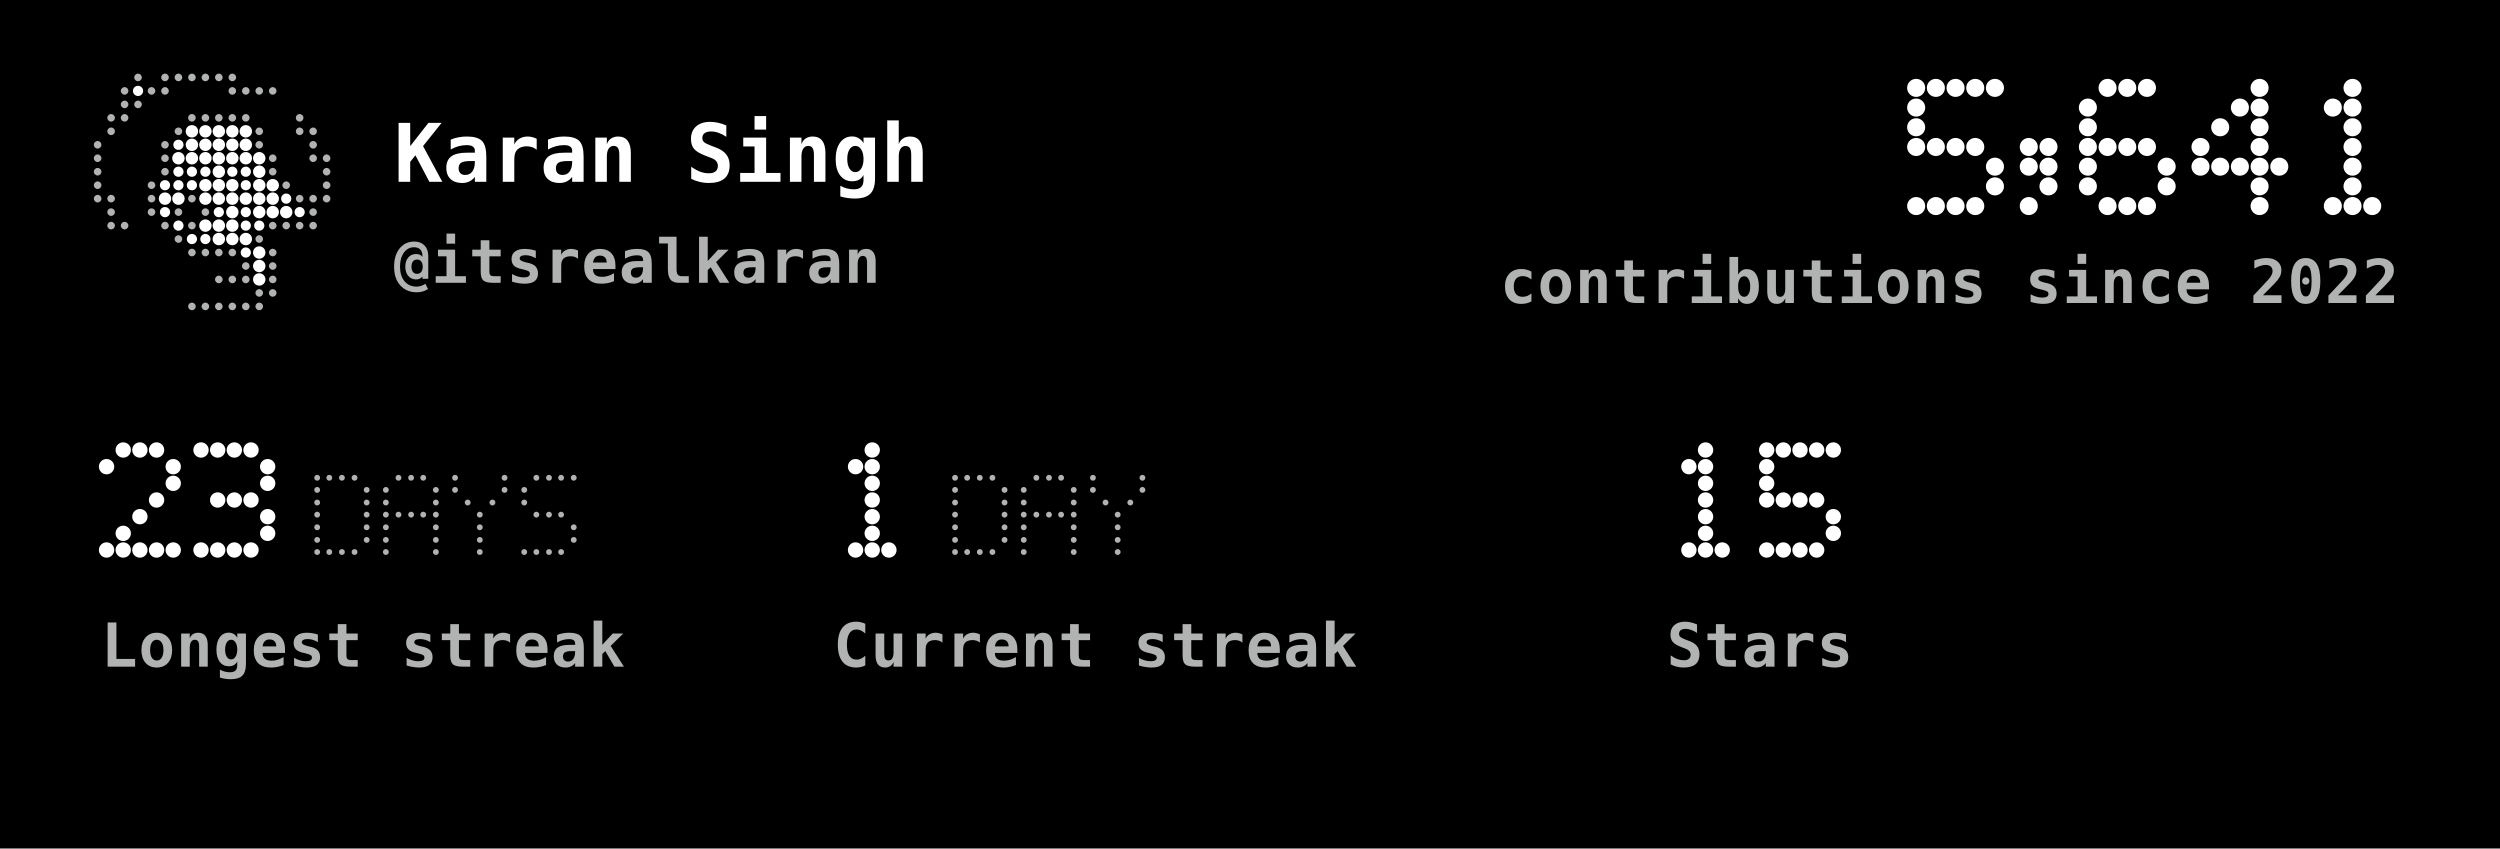
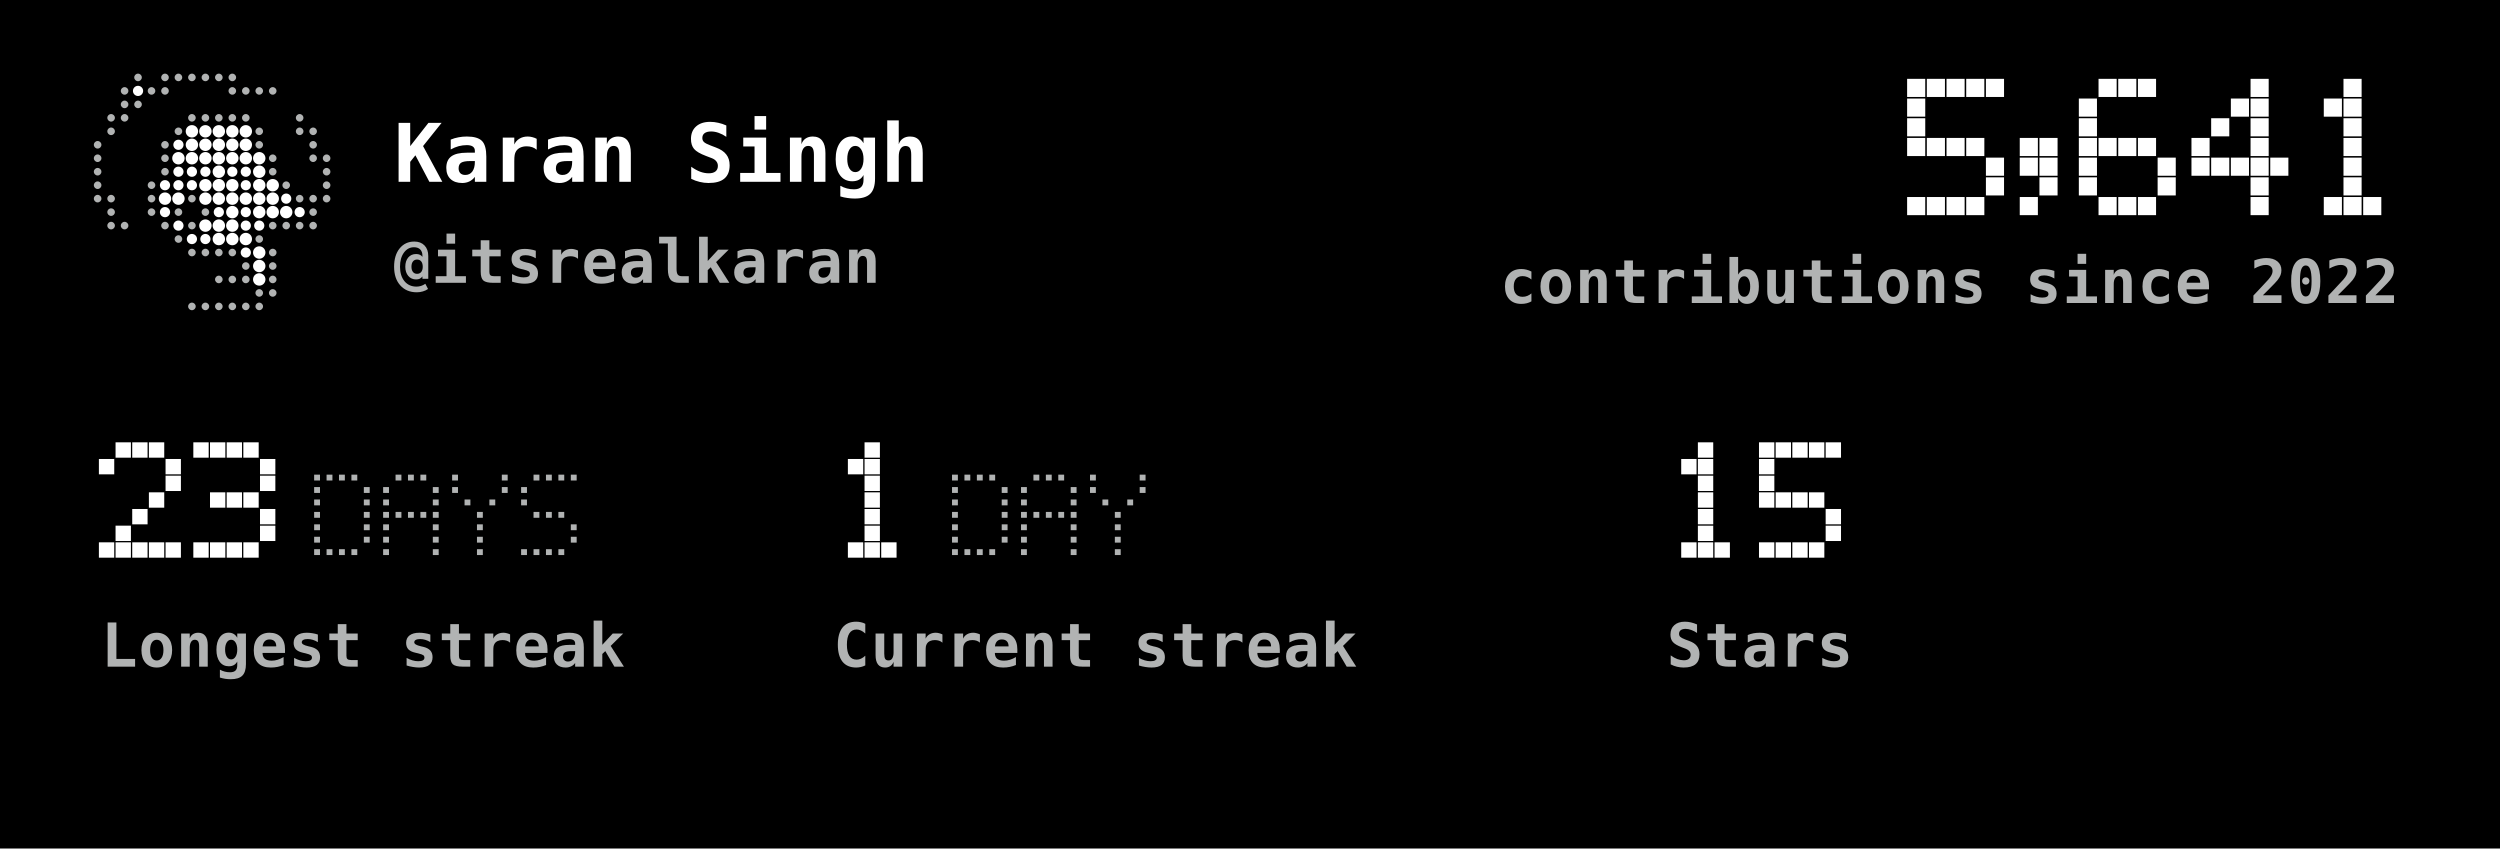
<svg xmlns="http://www.w3.org/2000/svg" width="495" height="168" viewBox="0 0 495 168" role="img">
  <rect width="495" height="168" fill="#000000" />
  <rect x="20" y="20" width="0" height="0" fill="#FFFFFF" />
  <circle cx="27.33" cy="15.33" r="0.75" fill="#B1B3B3" />
  <circle cx="32.67" cy="15.33" r="0.75" fill="#B1B3B3" />
  <circle cx="35.33" cy="15.33" r="0.75" fill="#B1B3B3" />
  <circle cx="38.00" cy="15.33" r="0.75" fill="#B1B3B3" />
  <circle cx="40.67" cy="15.33" r="0.75" fill="#B1B3B3" />
  <circle cx="43.33" cy="15.33" r="0.75" fill="#B1B3B3" />
  <circle cx="46.00" cy="15.33" r="0.75" fill="#B1B3B3" />
  <circle cx="24.67" cy="18.00" r="0.75" fill="#B1B3B3" />
  <circle cx="27.33" cy="18.00" r="1.01" fill="#FFFFFF" />
  <circle cx="30.00" cy="18.00" r="0.75" fill="#B1B3B3" />
  <circle cx="32.67" cy="18.00" r="0.75" fill="#B1B3B3" />
  <circle cx="46.00" cy="18.00" r="0.75" fill="#B1B3B3" />
  <circle cx="48.67" cy="18.00" r="0.75" fill="#B1B3B3" />
  <circle cx="51.33" cy="18.00" r="0.75" fill="#B1B3B3" />
  <circle cx="54.00" cy="18.00" r="0.75" fill="#B1B3B3" />
  <circle cx="24.67" cy="20.67" r="0.75" fill="#B1B3B3" />
  <circle cx="27.33" cy="20.67" r="0.75" fill="#B1B3B3" />
  <circle cx="22.00" cy="23.33" r="0.75" fill="#B1B3B3" />
  <circle cx="24.67" cy="23.33" r="0.75" fill="#B1B3B3" />
  <circle cx="38.00" cy="23.33" r="0.75" fill="#B1B3B3" />
  <circle cx="40.67" cy="23.33" r="0.75" fill="#B1B3B3" />
  <circle cx="43.33" cy="23.33" r="0.75" fill="#B1B3B3" />
  <circle cx="46.00" cy="23.33" r="0.75" fill="#B1B3B3" />
  <circle cx="48.67" cy="23.33" r="0.75" fill="#B1B3B3" />
  <circle cx="59.33" cy="23.33" r="0.75" fill="#B1B3B3" />
  <circle cx="22.00" cy="26.00" r="0.75" fill="#B1B3B3" />
  <circle cx="35.33" cy="26.00" r="0.75" fill="#B1B3B3" />
  <circle cx="38.00" cy="26.00" r="1.23" fill="#FFFFFF" />
  <circle cx="40.67" cy="26.00" r="1.23" fill="#FFFFFF" />
  <circle cx="43.33" cy="26.00" r="1.23" fill="#FFFFFF" />
  <circle cx="46.00" cy="26.00" r="1.23" fill="#FFFFFF" />
  <circle cx="48.67" cy="26.00" r="1.23" fill="#FFFFFF" />
  <circle cx="51.33" cy="26.00" r="0.75" fill="#B1B3B3" />
  <circle cx="59.33" cy="26.00" r="0.75" fill="#B1B3B3" />
  <circle cx="62.00" cy="26.00" r="0.75" fill="#B1B3B3" />
  <circle cx="19.33" cy="28.67" r="0.75" fill="#B1B3B3" />
  <circle cx="32.67" cy="28.67" r="0.75" fill="#B1B3B3" />
  <circle cx="35.33" cy="28.67" r="1.01" fill="#FFFFFF" />
  <circle cx="38.00" cy="28.67" r="1.23" fill="#FFFFFF" />
  <circle cx="40.67" cy="28.67" r="1.23" fill="#FFFFFF" />
  <circle cx="43.33" cy="28.67" r="1.23" fill="#FFFFFF" />
  <circle cx="46.00" cy="28.67" r="1.23" fill="#FFFFFF" />
  <circle cx="48.67" cy="28.67" r="1.23" fill="#FFFFFF" />
  <circle cx="51.33" cy="28.67" r="0.75" fill="#B1B3B3" />
  <circle cx="62.00" cy="28.67" r="0.75" fill="#B1B3B3" />
  <circle cx="19.33" cy="31.33" r="0.75" fill="#B1B3B3" />
  <circle cx="32.67" cy="31.33" r="0.75" fill="#B1B3B3" />
  <circle cx="35.33" cy="31.33" r="1.23" fill="#FFFFFF" />
  <circle cx="38.00" cy="31.33" r="1.23" fill="#FFFFFF" />
  <circle cx="40.67" cy="31.33" r="1.23" fill="#FFFFFF" />
  <circle cx="43.33" cy="31.33" r="1.23" fill="#FFFFFF" />
  <circle cx="46.00" cy="31.33" r="1.23" fill="#FFFFFF" />
  <circle cx="48.67" cy="31.33" r="1.23" fill="#FFFFFF" />
  <circle cx="51.33" cy="31.33" r="1.23" fill="#FFFFFF" />
  <circle cx="54.00" cy="31.33" r="0.75" fill="#B1B3B3" />
  <circle cx="62.00" cy="31.33" r="0.75" fill="#B1B3B3" />
  <circle cx="64.67" cy="31.33" r="0.75" fill="#B1B3B3" />
  <circle cx="19.33" cy="34.00" r="0.75" fill="#B1B3B3" />
  <circle cx="32.67" cy="34.00" r="0.75" fill="#B1B3B3" />
  <circle cx="35.33" cy="34.00" r="1.01" fill="#FFFFFF" />
  <circle cx="38.00" cy="34.00" r="1.01" fill="#FFFFFF" />
  <circle cx="40.67" cy="34.00" r="1.01" fill="#FFFFFF" />
  <circle cx="43.33" cy="34.00" r="1.23" fill="#FFFFFF" />
  <circle cx="46.00" cy="34.00" r="1.01" fill="#FFFFFF" />
  <circle cx="48.67" cy="34.00" r="1.01" fill="#FFFFFF" />
  <circle cx="51.33" cy="34.00" r="1.23" fill="#FFFFFF" />
  <circle cx="54.00" cy="34.00" r="0.75" fill="#B1B3B3" />
  <circle cx="64.67" cy="34.00" r="0.75" fill="#B1B3B3" />
  <circle cx="19.33" cy="36.67" r="0.75" fill="#B1B3B3" />
  <circle cx="30.00" cy="36.67" r="0.75" fill="#B1B3B3" />
  <circle cx="32.67" cy="36.67" r="1.01" fill="#FFFFFF" />
  <circle cx="35.33" cy="36.67" r="1.01" fill="#FFFFFF" />
  <circle cx="38.00" cy="36.67" r="1.01" fill="#FFFFFF" />
  <circle cx="40.67" cy="36.67" r="1.23" fill="#FFFFFF" />
  <circle cx="43.33" cy="36.67" r="1.23" fill="#FFFFFF" />
  <circle cx="46.00" cy="36.67" r="1.23" fill="#FFFFFF" />
  <circle cx="48.67" cy="36.67" r="1.01" fill="#FFFFFF" />
  <circle cx="51.33" cy="36.67" r="1.23" fill="#FFFFFF" />
  <circle cx="54.00" cy="36.67" r="1.23" fill="#FFFFFF" />
  <circle cx="56.67" cy="36.67" r="0.75" fill="#B1B3B3" />
  <circle cx="64.67" cy="36.67" r="0.75" fill="#B1B3B3" />
  <circle cx="19.33" cy="39.33" r="0.75" fill="#B1B3B3" />
  <circle cx="22.00" cy="39.33" r="0.75" fill="#B1B3B3" />
  <circle cx="30.00" cy="39.33" r="0.75" fill="#B1B3B3" />
  <circle cx="32.67" cy="39.33" r="1.23" fill="#FFFFFF" />
  <circle cx="35.33" cy="39.33" r="1.23" fill="#FFFFFF" />
  <circle cx="38.00" cy="39.33" r="0.75" fill="#B1B3B3" />
  <circle cx="40.67" cy="39.33" r="1.23" fill="#FFFFFF" />
  <circle cx="43.33" cy="39.33" r="1.23" fill="#FFFFFF" />
  <circle cx="46.00" cy="39.33" r="1.23" fill="#FFFFFF" />
  <circle cx="48.67" cy="39.33" r="1.23" fill="#FFFFFF" />
  <circle cx="51.33" cy="39.33" r="1.23" fill="#FFFFFF" />
  <circle cx="54.00" cy="39.33" r="1.23" fill="#FFFFFF" />
  <circle cx="56.67" cy="39.33" r="1.01" fill="#FFFFFF" />
  <circle cx="59.33" cy="39.33" r="0.75" fill="#B1B3B3" />
  <circle cx="62.00" cy="39.33" r="0.75" fill="#B1B3B3" />
  <circle cx="64.67" cy="39.33" r="0.75" fill="#B1B3B3" />
  <circle cx="22.00" cy="42.00" r="0.75" fill="#B1B3B3" />
  <circle cx="30.00" cy="42.00" r="0.75" fill="#B1B3B3" />
  <circle cx="32.67" cy="42.00" r="1.01" fill="#FFFFFF" />
  <circle cx="35.33" cy="42.00" r="0.75" fill="#B1B3B3" />
  <circle cx="40.67" cy="42.00" r="0.75" fill="#B1B3B3" />
  <circle cx="43.33" cy="42.00" r="1.01" fill="#FFFFFF" />
  <circle cx="46.00" cy="42.00" r="1.23" fill="#FFFFFF" />
  <circle cx="48.67" cy="42.00" r="1.01" fill="#FFFFFF" />
  <circle cx="51.33" cy="42.00" r="1.23" fill="#FFFFFF" />
  <circle cx="54.00" cy="42.00" r="1.23" fill="#FFFFFF" />
  <circle cx="56.67" cy="42.00" r="1.23" fill="#FFFFFF" />
  <circle cx="59.33" cy="42.00" r="1.01" fill="#FFFFFF" />
  <circle cx="62.00" cy="42.00" r="0.75" fill="#B1B3B3" />
  <circle cx="22.00" cy="44.67" r="0.75" fill="#B1B3B3" />
  <circle cx="24.67" cy="44.67" r="0.75" fill="#B1B3B3" />
  <circle cx="32.67" cy="44.67" r="0.75" fill="#B1B3B3" />
  <circle cx="35.33" cy="44.67" r="1.01" fill="#FFFFFF" />
  <circle cx="38.00" cy="44.67" r="0.75" fill="#B1B3B3" />
  <circle cx="40.67" cy="44.67" r="1.23" fill="#FFFFFF" />
  <circle cx="43.33" cy="44.67" r="1.23" fill="#FFFFFF" />
  <circle cx="46.00" cy="44.67" r="1.23" fill="#FFFFFF" />
  <circle cx="48.67" cy="44.67" r="1.01" fill="#FFFFFF" />
  <circle cx="51.33" cy="44.67" r="1.01" fill="#FFFFFF" />
  <circle cx="54.00" cy="44.67" r="0.75" fill="#B1B3B3" />
  <circle cx="56.67" cy="44.67" r="0.75" fill="#B1B3B3" />
  <circle cx="59.33" cy="44.67" r="0.75" fill="#B1B3B3" />
  <circle cx="62.00" cy="44.67" r="0.75" fill="#B1B3B3" />
  <circle cx="35.33" cy="47.33" r="0.75" fill="#B1B3B3" />
  <circle cx="38.00" cy="47.33" r="1.01" fill="#FFFFFF" />
  <circle cx="40.67" cy="47.33" r="1.01" fill="#FFFFFF" />
  <circle cx="43.33" cy="47.33" r="1.23" fill="#FFFFFF" />
  <circle cx="46.00" cy="47.33" r="1.23" fill="#FFFFFF" />
  <circle cx="48.67" cy="47.33" r="1.23" fill="#FFFFFF" />
  <circle cx="51.33" cy="47.33" r="0.75" fill="#B1B3B3" />
  <circle cx="38.00" cy="50.00" r="0.75" fill="#B1B3B3" />
  <circle cx="40.67" cy="50.00" r="0.75" fill="#B1B3B3" />
  <circle cx="43.33" cy="50.00" r="0.75" fill="#B1B3B3" />
  <circle cx="46.00" cy="50.00" r="0.75" fill="#B1B3B3" />
  <circle cx="48.67" cy="50.00" r="1.01" fill="#FFFFFF" />
  <circle cx="51.33" cy="50.00" r="1.23" fill="#FFFFFF" />
  <circle cx="54.00" cy="50.00" r="0.75" fill="#B1B3B3" />
  <circle cx="48.67" cy="52.67" r="0.75" fill="#B1B3B3" />
  <circle cx="51.33" cy="52.67" r="1.23" fill="#FFFFFF" />
  <circle cx="54.00" cy="52.67" r="0.75" fill="#B1B3B3" />
  <circle cx="43.33" cy="55.33" r="0.75" fill="#B1B3B3" />
  <circle cx="46.00" cy="55.33" r="0.75" fill="#B1B3B3" />
  <circle cx="48.67" cy="55.33" r="0.75" fill="#B1B3B3" />
  <circle cx="51.33" cy="55.33" r="1.23" fill="#FFFFFF" />
  <circle cx="54.00" cy="55.33" r="0.75" fill="#B1B3B3" />
  <circle cx="51.33" cy="58.00" r="0.75" fill="#B1B3B3" />
  <circle cx="54.00" cy="58.00" r="0.75" fill="#B1B3B3" />
  <circle cx="38.00" cy="60.67" r="0.75" fill="#B1B3B3" />
  <circle cx="40.67" cy="60.67" r="0.75" fill="#B1B3B3" />
  <circle cx="43.33" cy="60.67" r="0.75" fill="#B1B3B3" />
  <circle cx="46.00" cy="60.67" r="0.75" fill="#B1B3B3" />
  <circle cx="48.67" cy="60.67" r="0.75" fill="#B1B3B3" />
  <circle cx="51.33" cy="60.67" r="0.75" fill="#B1B3B3" />
  <text x="78" y="36" fill="#FFFFFF" text-anchor="start" font-family="ui-monospace, Geist Mono, monospace" font-weight="700" font-size="16" letter-spacing="0" dominant-baseline="auto">Karan Singh</text>
  <text x="78" y="56" fill="#B1B3B3" text-anchor="start" font-family="ui-monospace, Geist Mono, monospace" font-weight="700" font-size="12" letter-spacing="0.2" dominant-baseline="auto">@itsrealkaran</text>
-   <circle cx="379.4" cy="17.4" r="1.79" fill="#FFFFFF" />
-   <circle cx="383.3" cy="17.4" r="1.79" fill="#FFFFFF" />
-   <circle cx="387.2" cy="17.4" r="1.79" fill="#FFFFFF" />
-   <circle cx="391.1" cy="17.4" r="1.79" fill="#FFFFFF" />
-   <circle cx="395.0" cy="17.4" r="1.79" fill="#FFFFFF" />
-   <circle cx="379.4" cy="21.3" r="1.79" fill="#FFFFFF" />
-   <circle cx="379.4" cy="25.2" r="1.79" fill="#FFFFFF" />
-   <circle cx="379.4" cy="29.1" r="1.79" fill="#FFFFFF" />
-   <circle cx="383.3" cy="29.1" r="1.79" fill="#FFFFFF" />
-   <circle cx="387.2" cy="29.1" r="1.79" fill="#FFFFFF" />
-   <circle cx="391.1" cy="29.1" r="1.79" fill="#FFFFFF" />
-   <circle cx="395.0" cy="33.0" r="1.79" fill="#FFFFFF" />
-   <circle cx="395.0" cy="36.9" r="1.79" fill="#FFFFFF" />
-   <circle cx="379.4" cy="40.8" r="1.79" fill="#FFFFFF" />
-   <circle cx="383.3" cy="40.8" r="1.79" fill="#FFFFFF" />
-   <circle cx="387.2" cy="40.8" r="1.79" fill="#FFFFFF" />
-   <circle cx="391.1" cy="40.8" r="1.79" fill="#FFFFFF" />
-   <circle cx="401.7" cy="29.1" r="1.79" fill="#FFFFFF" />
-   <circle cx="405.6" cy="29.1" r="1.79" fill="#FFFFFF" />
-   <circle cx="401.7" cy="33.0" r="1.79" fill="#FFFFFF" />
-   <circle cx="405.6" cy="33.0" r="1.79" fill="#FFFFFF" />
-   <circle cx="405.6" cy="36.9" r="1.79" fill="#FFFFFF" />
-   <circle cx="401.7" cy="40.8" r="1.79" fill="#FFFFFF" />
-   <circle cx="417.3" cy="17.4" r="1.79" fill="#FFFFFF" />
-   <circle cx="421.2" cy="17.4" r="1.79" fill="#FFFFFF" />
-   <circle cx="425.1" cy="17.4" r="1.79" fill="#FFFFFF" />
-   <circle cx="413.4" cy="21.3" r="1.79" fill="#FFFFFF" />
-   <circle cx="413.4" cy="25.2" r="1.79" fill="#FFFFFF" />
-   <circle cx="413.4" cy="29.1" r="1.79" fill="#FFFFFF" />
-   <circle cx="417.3" cy="29.1" r="1.79" fill="#FFFFFF" />
-   <circle cx="421.2" cy="29.1" r="1.79" fill="#FFFFFF" />
-   <circle cx="425.1" cy="29.1" r="1.79" fill="#FFFFFF" />
-   <circle cx="413.4" cy="33.0" r="1.79" fill="#FFFFFF" />
-   <circle cx="429.0" cy="33.0" r="1.79" fill="#FFFFFF" />
-   <circle cx="413.4" cy="36.9" r="1.79" fill="#FFFFFF" />
-   <circle cx="429.0" cy="36.9" r="1.79" fill="#FFFFFF" />
-   <circle cx="417.3" cy="40.8" r="1.79" fill="#FFFFFF" />
-   <circle cx="421.2" cy="40.8" r="1.79" fill="#FFFFFF" />
-   <circle cx="425.1" cy="40.8" r="1.79" fill="#FFFFFF" />
-   <circle cx="447.4" cy="17.4" r="1.79" fill="#FFFFFF" />
-   <circle cx="443.5" cy="21.3" r="1.79" fill="#FFFFFF" />
-   <circle cx="447.4" cy="21.3" r="1.79" fill="#FFFFFF" />
-   <circle cx="439.6" cy="25.2" r="1.79" fill="#FFFFFF" />
-   <circle cx="447.4" cy="25.2" r="1.79" fill="#FFFFFF" />
-   <circle cx="435.7" cy="29.1" r="1.79" fill="#FFFFFF" />
-   <circle cx="447.4" cy="29.1" r="1.79" fill="#FFFFFF" />
-   <circle cx="435.7" cy="33.0" r="1.79" fill="#FFFFFF" />
-   <circle cx="439.6" cy="33.0" r="1.79" fill="#FFFFFF" />
-   <circle cx="443.5" cy="33.0" r="1.79" fill="#FFFFFF" />
-   <circle cx="447.4" cy="33.0" r="1.79" fill="#FFFFFF" />
-   <circle cx="451.3" cy="33.0" r="1.79" fill="#FFFFFF" />
-   <circle cx="447.4" cy="36.9" r="1.79" fill="#FFFFFF" />
-   <circle cx="447.4" cy="40.8" r="1.79" fill="#FFFFFF" />
-   <circle cx="465.8" cy="17.4" r="1.79" fill="#FFFFFF" />
-   <circle cx="461.9" cy="21.3" r="1.79" fill="#FFFFFF" />
-   <circle cx="465.8" cy="21.3" r="1.79" fill="#FFFFFF" />
-   <circle cx="465.8" cy="25.2" r="1.79" fill="#FFFFFF" />
-   <circle cx="465.8" cy="29.1" r="1.79" fill="#FFFFFF" />
-   <circle cx="465.8" cy="33.0" r="1.79" fill="#FFFFFF" />
-   <circle cx="465.8" cy="36.9" r="1.79" fill="#FFFFFF" />
-   <circle cx="461.9" cy="40.8" r="1.79" fill="#FFFFFF" />
-   <circle cx="465.8" cy="40.8" r="1.79" fill="#FFFFFF" />
-   <circle cx="469.7" cy="40.8" r="1.79" fill="#FFFFFF" />
+   <rect x="377.61" y="15.61" width="3.59" height="3.59" fill="#FFFFFF" />
+   <rect x="381.51" y="15.61" width="3.59" height="3.59" fill="#FFFFFF" />
+   <rect x="385.41" y="15.61" width="3.59" height="3.59" fill="#FFFFFF" />
+   <rect x="389.31" y="15.61" width="3.59" height="3.59" fill="#FFFFFF" />
+   <rect x="393.21" y="15.61" width="3.59" height="3.59" fill="#FFFFFF" />
+   <rect x="377.61" y="19.51" width="3.59" height="3.59" fill="#FFFFFF" />
+   <rect x="377.61" y="23.41" width="3.59" height="3.59" fill="#FFFFFF" />
+   <rect x="377.61" y="27.31" width="3.59" height="3.59" fill="#FFFFFF" />
+   <rect x="381.51" y="27.31" width="3.59" height="3.59" fill="#FFFFFF" />
+   <rect x="385.41" y="27.31" width="3.59" height="3.59" fill="#FFFFFF" />
+   <rect x="389.31" y="27.31" width="3.59" height="3.59" fill="#FFFFFF" />
+   <rect x="393.21" y="31.21" width="3.59" height="3.59" fill="#FFFFFF" />
+   <rect x="393.21" y="35.11" width="3.59" height="3.59" fill="#FFFFFF" />
+   <rect x="377.61" y="39.01" width="3.59" height="3.59" fill="#FFFFFF" />
+   <rect x="381.51" y="39.01" width="3.59" height="3.59" fill="#FFFFFF" />
+   <rect x="385.41" y="39.01" width="3.59" height="3.59" fill="#FFFFFF" />
+   <rect x="389.31" y="39.01" width="3.59" height="3.59" fill="#FFFFFF" />
+   <rect x="399.91" y="27.31" width="3.59" height="3.59" fill="#FFFFFF" />
+   <rect x="403.81" y="27.31" width="3.59" height="3.59" fill="#FFFFFF" />
+   <rect x="399.91" y="31.21" width="3.59" height="3.59" fill="#FFFFFF" />
+   <rect x="403.81" y="31.21" width="3.59" height="3.59" fill="#FFFFFF" />
+   <rect x="403.81" y="35.11" width="3.59" height="3.59" fill="#FFFFFF" />
+   <rect x="399.91" y="39.01" width="3.59" height="3.59" fill="#FFFFFF" />
+   <rect x="415.51" y="15.61" width="3.59" height="3.59" fill="#FFFFFF" />
+   <rect x="419.41" y="15.61" width="3.59" height="3.59" fill="#FFFFFF" />
+   <rect x="423.31" y="15.61" width="3.59" height="3.59" fill="#FFFFFF" />
+   <rect x="411.61" y="19.51" width="3.59" height="3.59" fill="#FFFFFF" />
+   <rect x="411.61" y="23.41" width="3.59" height="3.59" fill="#FFFFFF" />
+   <rect x="411.61" y="27.31" width="3.59" height="3.59" fill="#FFFFFF" />
+   <rect x="415.51" y="27.31" width="3.59" height="3.59" fill="#FFFFFF" />
+   <rect x="419.41" y="27.31" width="3.59" height="3.59" fill="#FFFFFF" />
+   <rect x="423.31" y="27.31" width="3.59" height="3.59" fill="#FFFFFF" />
+   <rect x="411.61" y="31.21" width="3.59" height="3.59" fill="#FFFFFF" />
+   <rect x="427.21" y="31.21" width="3.59" height="3.59" fill="#FFFFFF" />
+   <rect x="411.61" y="35.11" width="3.59" height="3.59" fill="#FFFFFF" />
+   <rect x="427.21" y="35.11" width="3.59" height="3.59" fill="#FFFFFF" />
+   <rect x="415.51" y="39.01" width="3.59" height="3.59" fill="#FFFFFF" />
+   <rect x="419.41" y="39.01" width="3.59" height="3.59" fill="#FFFFFF" />
+   <rect x="423.31" y="39.01" width="3.59" height="3.59" fill="#FFFFFF" />
+   <rect x="445.61" y="15.61" width="3.59" height="3.59" fill="#FFFFFF" />
+   <rect x="441.71" y="19.51" width="3.59" height="3.59" fill="#FFFFFF" />
+   <rect x="445.61" y="19.51" width="3.59" height="3.59" fill="#FFFFFF" />
+   <rect x="437.81" y="23.41" width="3.59" height="3.59" fill="#FFFFFF" />
+   <rect x="445.61" y="23.41" width="3.59" height="3.59" fill="#FFFFFF" />
+   <rect x="433.91" y="27.31" width="3.59" height="3.59" fill="#FFFFFF" />
+   <rect x="445.61" y="27.31" width="3.59" height="3.59" fill="#FFFFFF" />
+   <rect x="433.91" y="31.21" width="3.59" height="3.59" fill="#FFFFFF" />
+   <rect x="437.81" y="31.21" width="3.59" height="3.59" fill="#FFFFFF" />
+   <rect x="441.71" y="31.21" width="3.59" height="3.59" fill="#FFFFFF" />
+   <rect x="445.61" y="31.21" width="3.59" height="3.59" fill="#FFFFFF" />
+   <rect x="449.51" y="31.21" width="3.59" height="3.59" fill="#FFFFFF" />
+   <rect x="445.61" y="35.11" width="3.59" height="3.59" fill="#FFFFFF" />
+   <rect x="445.61" y="39.01" width="3.59" height="3.59" fill="#FFFFFF" />
+   <rect x="464.01" y="15.61" width="3.59" height="3.59" fill="#FFFFFF" />
+   <rect x="460.11" y="19.51" width="3.59" height="3.59" fill="#FFFFFF" />
+   <rect x="464.01" y="19.51" width="3.59" height="3.59" fill="#FFFFFF" />
+   <rect x="464.01" y="23.41" width="3.59" height="3.59" fill="#FFFFFF" />
+   <rect x="464.01" y="27.31" width="3.59" height="3.59" fill="#FFFFFF" />
+   <rect x="464.01" y="31.21" width="3.59" height="3.59" fill="#FFFFFF" />
+   <rect x="464.01" y="35.11" width="3.59" height="3.59" fill="#FFFFFF" />
+   <rect x="460.11" y="39.01" width="3.59" height="3.59" fill="#FFFFFF" />
+   <rect x="464.01" y="39.01" width="3.59" height="3.59" fill="#FFFFFF" />
+   <rect x="467.91" y="39.01" width="3.59" height="3.59" fill="#FFFFFF" />
  <text x="475" y="60" fill="#B1B3B3" text-anchor="end" font-family="ui-monospace, Geist Mono, monospace" font-weight="700" font-size="12" letter-spacing="0.2" dominant-baseline="auto">contributions since 2022</text>
-   <circle cx="24.4" cy="89.1" r="1.52" fill="#FFFFFF" />
-   <circle cx="27.7" cy="89.1" r="1.52" fill="#FFFFFF" />
-   <circle cx="31.0" cy="89.1" r="1.52" fill="#FFFFFF" />
-   <circle cx="21.1" cy="92.4" r="1.52" fill="#FFFFFF" />
-   <circle cx="34.3" cy="92.4" r="1.52" fill="#FFFFFF" />
-   <circle cx="34.3" cy="95.7" r="1.52" fill="#FFFFFF" />
-   <circle cx="31.0" cy="99.0" r="1.52" fill="#FFFFFF" />
-   <circle cx="27.7" cy="102.3" r="1.52" fill="#FFFFFF" />
-   <circle cx="24.4" cy="105.6" r="1.52" fill="#FFFFFF" />
-   <circle cx="21.1" cy="108.9" r="1.52" fill="#FFFFFF" />
-   <circle cx="24.4" cy="108.9" r="1.52" fill="#FFFFFF" />
-   <circle cx="27.7" cy="108.9" r="1.52" fill="#FFFFFF" />
-   <circle cx="31.0" cy="108.9" r="1.52" fill="#FFFFFF" />
-   <circle cx="34.3" cy="108.9" r="1.52" fill="#FFFFFF" />
-   <circle cx="39.8" cy="89.1" r="1.52" fill="#FFFFFF" />
-   <circle cx="43.1" cy="89.1" r="1.52" fill="#FFFFFF" />
-   <circle cx="46.4" cy="89.1" r="1.52" fill="#FFFFFF" />
-   <circle cx="49.7" cy="89.1" r="1.52" fill="#FFFFFF" />
-   <circle cx="53.0" cy="92.4" r="1.52" fill="#FFFFFF" />
-   <circle cx="53.0" cy="95.7" r="1.52" fill="#FFFFFF" />
-   <circle cx="43.1" cy="99.0" r="1.52" fill="#FFFFFF" />
-   <circle cx="46.4" cy="99.0" r="1.52" fill="#FFFFFF" />
-   <circle cx="49.7" cy="99.0" r="1.52" fill="#FFFFFF" />
-   <circle cx="53.0" cy="102.3" r="1.52" fill="#FFFFFF" />
-   <circle cx="53.0" cy="105.6" r="1.52" fill="#FFFFFF" />
-   <circle cx="39.8" cy="108.9" r="1.52" fill="#FFFFFF" />
-   <circle cx="43.1" cy="108.9" r="1.52" fill="#FFFFFF" />
-   <circle cx="46.4" cy="108.9" r="1.52" fill="#FFFFFF" />
-   <circle cx="49.7" cy="108.9" r="1.52" fill="#FFFFFF" />
-   <circle cx="62.8" cy="94.6" r="0.58" fill="#B1B3B3" />
-   <circle cx="65.2" cy="94.6" r="0.58" fill="#B1B3B3" />
-   <circle cx="67.7" cy="94.6" r="0.58" fill="#B1B3B3" />
-   <circle cx="70.2" cy="94.6" r="0.58" fill="#B1B3B3" />
-   <circle cx="62.8" cy="97.0" r="0.58" fill="#B1B3B3" />
-   <circle cx="72.6" cy="97.0" r="0.58" fill="#B1B3B3" />
-   <circle cx="62.8" cy="99.5" r="0.58" fill="#B1B3B3" />
-   <circle cx="72.6" cy="99.5" r="0.58" fill="#B1B3B3" />
-   <circle cx="62.8" cy="101.9" r="0.58" fill="#B1B3B3" />
-   <circle cx="72.6" cy="101.9" r="0.58" fill="#B1B3B3" />
-   <circle cx="62.8" cy="104.4" r="0.58" fill="#B1B3B3" />
-   <circle cx="72.6" cy="104.4" r="0.58" fill="#B1B3B3" />
-   <circle cx="62.8" cy="106.9" r="0.58" fill="#B1B3B3" />
-   <circle cx="72.6" cy="106.9" r="0.58" fill="#B1B3B3" />
-   <circle cx="62.8" cy="109.3" r="0.58" fill="#B1B3B3" />
-   <circle cx="65.2" cy="109.3" r="0.58" fill="#B1B3B3" />
-   <circle cx="67.7" cy="109.3" r="0.58" fill="#B1B3B3" />
-   <circle cx="70.2" cy="109.3" r="0.58" fill="#B1B3B3" />
-   <circle cx="78.9" cy="94.6" r="0.58" fill="#B1B3B3" />
-   <circle cx="81.4" cy="94.6" r="0.58" fill="#B1B3B3" />
-   <circle cx="83.8" cy="94.6" r="0.58" fill="#B1B3B3" />
-   <circle cx="76.4" cy="97.0" r="0.58" fill="#B1B3B3" />
-   <circle cx="86.3" cy="97.0" r="0.58" fill="#B1B3B3" />
-   <circle cx="76.4" cy="99.5" r="0.58" fill="#B1B3B3" />
-   <circle cx="86.3" cy="99.5" r="0.58" fill="#B1B3B3" />
-   <circle cx="76.4" cy="101.9" r="0.58" fill="#B1B3B3" />
-   <circle cx="78.9" cy="101.9" r="0.58" fill="#B1B3B3" />
-   <circle cx="81.4" cy="101.9" r="0.58" fill="#B1B3B3" />
-   <circle cx="83.8" cy="101.9" r="0.58" fill="#B1B3B3" />
-   <circle cx="86.3" cy="101.9" r="0.58" fill="#B1B3B3" />
-   <circle cx="76.4" cy="104.4" r="0.58" fill="#B1B3B3" />
-   <circle cx="86.3" cy="104.4" r="0.58" fill="#B1B3B3" />
-   <circle cx="76.4" cy="106.9" r="0.58" fill="#B1B3B3" />
-   <circle cx="86.3" cy="106.9" r="0.58" fill="#B1B3B3" />
-   <circle cx="76.4" cy="109.3" r="0.58" fill="#B1B3B3" />
-   <circle cx="86.3" cy="109.3" r="0.58" fill="#B1B3B3" />
-   <circle cx="90.1" cy="94.6" r="0.58" fill="#B1B3B3" />
-   <circle cx="99.9" cy="94.6" r="0.58" fill="#B1B3B3" />
-   <circle cx="90.1" cy="97.0" r="0.58" fill="#B1B3B3" />
-   <circle cx="99.9" cy="97.0" r="0.58" fill="#B1B3B3" />
-   <circle cx="92.6" cy="99.5" r="0.58" fill="#B1B3B3" />
-   <circle cx="97.5" cy="99.5" r="0.58" fill="#B1B3B3" />
-   <circle cx="95.0" cy="101.9" r="0.58" fill="#B1B3B3" />
-   <circle cx="95.0" cy="104.4" r="0.58" fill="#B1B3B3" />
-   <circle cx="95.0" cy="106.9" r="0.58" fill="#B1B3B3" />
-   <circle cx="95.0" cy="109.3" r="0.58" fill="#B1B3B3" />
-   <circle cx="106.2" cy="94.6" r="0.58" fill="#B1B3B3" />
-   <circle cx="108.7" cy="94.6" r="0.58" fill="#B1B3B3" />
-   <circle cx="111.1" cy="94.6" r="0.58" fill="#B1B3B3" />
-   <circle cx="113.6" cy="94.6" r="0.58" fill="#B1B3B3" />
-   <circle cx="103.8" cy="97.0" r="0.58" fill="#B1B3B3" />
-   <circle cx="103.8" cy="99.5" r="0.58" fill="#B1B3B3" />
-   <circle cx="106.2" cy="101.9" r="0.58" fill="#B1B3B3" />
-   <circle cx="108.7" cy="101.9" r="0.58" fill="#B1B3B3" />
-   <circle cx="111.1" cy="101.9" r="0.58" fill="#B1B3B3" />
-   <circle cx="113.6" cy="104.4" r="0.58" fill="#B1B3B3" />
-   <circle cx="113.6" cy="106.9" r="0.58" fill="#B1B3B3" />
-   <circle cx="103.8" cy="109.3" r="0.58" fill="#B1B3B3" />
-   <circle cx="106.2" cy="109.3" r="0.58" fill="#B1B3B3" />
-   <circle cx="108.7" cy="109.3" r="0.58" fill="#B1B3B3" />
-   <circle cx="111.1" cy="109.3" r="0.58" fill="#B1B3B3" />
+   <rect x="22.88" y="87.58" width="3.04" height="3.04" fill="#FFFFFF" />
+   <rect x="26.18" y="87.58" width="3.04" height="3.04" fill="#FFFFFF" />
+   <rect x="29.48" y="87.58" width="3.04" height="3.04" fill="#FFFFFF" />
+   <rect x="19.58" y="90.88" width="3.04" height="3.04" fill="#FFFFFF" />
+   <rect x="32.78" y="90.88" width="3.04" height="3.04" fill="#FFFFFF" />
+   <rect x="32.78" y="94.18" width="3.04" height="3.04" fill="#FFFFFF" />
+   <rect x="29.48" y="97.48" width="3.04" height="3.04" fill="#FFFFFF" />
+   <rect x="26.18" y="100.78" width="3.04" height="3.04" fill="#FFFFFF" />
+   <rect x="22.88" y="104.08" width="3.04" height="3.04" fill="#FFFFFF" />
+   <rect x="19.58" y="107.38" width="3.04" height="3.04" fill="#FFFFFF" />
+   <rect x="22.88" y="107.38" width="3.04" height="3.04" fill="#FFFFFF" />
+   <rect x="26.18" y="107.38" width="3.04" height="3.04" fill="#FFFFFF" />
+   <rect x="29.48" y="107.38" width="3.04" height="3.04" fill="#FFFFFF" />
+   <rect x="32.78" y="107.38" width="3.04" height="3.04" fill="#FFFFFF" />
+   <rect x="38.28" y="87.58" width="3.04" height="3.04" fill="#FFFFFF" />
+   <rect x="41.58" y="87.58" width="3.04" height="3.04" fill="#FFFFFF" />
+   <rect x="44.88" y="87.58" width="3.04" height="3.04" fill="#FFFFFF" />
+   <rect x="48.18" y="87.58" width="3.04" height="3.04" fill="#FFFFFF" />
+   <rect x="51.48" y="90.88" width="3.04" height="3.04" fill="#FFFFFF" />
+   <rect x="51.48" y="94.18" width="3.04" height="3.04" fill="#FFFFFF" />
+   <rect x="41.58" y="97.48" width="3.04" height="3.04" fill="#FFFFFF" />
+   <rect x="44.88" y="97.48" width="3.04" height="3.04" fill="#FFFFFF" />
+   <rect x="48.18" y="97.48" width="3.04" height="3.04" fill="#FFFFFF" />
+   <rect x="51.48" y="100.78" width="3.04" height="3.04" fill="#FFFFFF" />
+   <rect x="51.48" y="104.08" width="3.04" height="3.04" fill="#FFFFFF" />
+   <rect x="38.28" y="107.38" width="3.04" height="3.04" fill="#FFFFFF" />
+   <rect x="41.58" y="107.38" width="3.04" height="3.04" fill="#FFFFFF" />
+   <rect x="44.88" y="107.38" width="3.04" height="3.04" fill="#FFFFFF" />
+   <rect x="48.18" y="107.38" width="3.04" height="3.04" fill="#FFFFFF" />
+   <rect x="62.20" y="93.98" width="1.16" height="1.16" fill="#B1B3B3" />
+   <rect x="64.66" y="93.98" width="1.16" height="1.16" fill="#B1B3B3" />
+   <rect x="67.12" y="93.98" width="1.16" height="1.16" fill="#B1B3B3" />
+   <rect x="69.58" y="93.98" width="1.16" height="1.16" fill="#B1B3B3" />
+   <rect x="62.20" y="96.44" width="1.16" height="1.16" fill="#B1B3B3" />
+   <rect x="72.04" y="96.44" width="1.16" height="1.16" fill="#B1B3B3" />
+   <rect x="62.20" y="98.90" width="1.16" height="1.16" fill="#B1B3B3" />
+   <rect x="72.04" y="98.90" width="1.16" height="1.16" fill="#B1B3B3" />
+   <rect x="62.20" y="101.36" width="1.16" height="1.16" fill="#B1B3B3" />
+   <rect x="72.04" y="101.36" width="1.16" height="1.16" fill="#B1B3B3" />
+   <rect x="62.20" y="103.82" width="1.16" height="1.16" fill="#B1B3B3" />
+   <rect x="72.04" y="103.82" width="1.16" height="1.16" fill="#B1B3B3" />
+   <rect x="62.20" y="106.28" width="1.16" height="1.16" fill="#B1B3B3" />
+   <rect x="72.04" y="106.28" width="1.16" height="1.16" fill="#B1B3B3" />
+   <rect x="62.20" y="108.74" width="1.16" height="1.16" fill="#B1B3B3" />
+   <rect x="64.66" y="108.74" width="1.16" height="1.16" fill="#B1B3B3" />
+   <rect x="67.12" y="108.74" width="1.16" height="1.16" fill="#B1B3B3" />
+   <rect x="69.58" y="108.74" width="1.16" height="1.16" fill="#B1B3B3" />
+   <rect x="78.32" y="93.98" width="1.16" height="1.16" fill="#B1B3B3" />
+   <rect x="80.78" y="93.98" width="1.16" height="1.16" fill="#B1B3B3" />
+   <rect x="83.24" y="93.98" width="1.16" height="1.16" fill="#B1B3B3" />
+   <rect x="75.86" y="96.44" width="1.16" height="1.16" fill="#B1B3B3" />
+   <rect x="85.70" y="96.44" width="1.16" height="1.16" fill="#B1B3B3" />
+   <rect x="75.86" y="98.90" width="1.16" height="1.16" fill="#B1B3B3" />
+   <rect x="85.70" y="98.90" width="1.16" height="1.16" fill="#B1B3B3" />
+   <rect x="75.86" y="101.36" width="1.16" height="1.16" fill="#B1B3B3" />
+   <rect x="78.32" y="101.36" width="1.16" height="1.16" fill="#B1B3B3" />
+   <rect x="80.78" y="101.36" width="1.16" height="1.16" fill="#B1B3B3" />
+   <rect x="83.24" y="101.36" width="1.16" height="1.16" fill="#B1B3B3" />
+   <rect x="85.70" y="101.36" width="1.16" height="1.16" fill="#B1B3B3" />
+   <rect x="75.86" y="103.82" width="1.16" height="1.16" fill="#B1B3B3" />
+   <rect x="85.70" y="103.82" width="1.16" height="1.16" fill="#B1B3B3" />
+   <rect x="75.86" y="106.28" width="1.16" height="1.16" fill="#B1B3B3" />
+   <rect x="85.70" y="106.28" width="1.16" height="1.16" fill="#B1B3B3" />
+   <rect x="75.86" y="108.74" width="1.16" height="1.16" fill="#B1B3B3" />
+   <rect x="85.70" y="108.74" width="1.16" height="1.16" fill="#B1B3B3" />
+   <rect x="89.52" y="93.98" width="1.16" height="1.16" fill="#B1B3B3" />
+   <rect x="99.36" y="93.98" width="1.16" height="1.16" fill="#B1B3B3" />
+   <rect x="89.52" y="96.44" width="1.16" height="1.16" fill="#B1B3B3" />
+   <rect x="99.36" y="96.44" width="1.16" height="1.16" fill="#B1B3B3" />
+   <rect x="91.98" y="98.90" width="1.16" height="1.16" fill="#B1B3B3" />
+   <rect x="96.90" y="98.90" width="1.16" height="1.16" fill="#B1B3B3" />
+   <rect x="94.44" y="101.36" width="1.16" height="1.16" fill="#B1B3B3" />
+   <rect x="94.44" y="103.82" width="1.16" height="1.16" fill="#B1B3B3" />
+   <rect x="94.44" y="106.28" width="1.16" height="1.16" fill="#B1B3B3" />
+   <rect x="94.44" y="108.74" width="1.16" height="1.16" fill="#B1B3B3" />
+   <rect x="105.64" y="93.98" width="1.16" height="1.16" fill="#B1B3B3" />
+   <rect x="108.10" y="93.98" width="1.16" height="1.16" fill="#B1B3B3" />
+   <rect x="110.56" y="93.98" width="1.16" height="1.16" fill="#B1B3B3" />
+   <rect x="113.02" y="93.98" width="1.16" height="1.16" fill="#B1B3B3" />
+   <rect x="103.18" y="96.44" width="1.16" height="1.16" fill="#B1B3B3" />
+   <rect x="103.18" y="98.90" width="1.16" height="1.16" fill="#B1B3B3" />
+   <rect x="105.64" y="101.36" width="1.16" height="1.16" fill="#B1B3B3" />
+   <rect x="108.10" y="101.36" width="1.16" height="1.16" fill="#B1B3B3" />
+   <rect x="110.56" y="101.36" width="1.16" height="1.16" fill="#B1B3B3" />
+   <rect x="113.02" y="103.82" width="1.16" height="1.16" fill="#B1B3B3" />
+   <rect x="113.02" y="106.28" width="1.16" height="1.16" fill="#B1B3B3" />
+   <rect x="103.18" y="108.74" width="1.16" height="1.16" fill="#B1B3B3" />
+   <rect x="105.64" y="108.74" width="1.16" height="1.16" fill="#B1B3B3" />
+   <rect x="108.10" y="108.74" width="1.16" height="1.16" fill="#B1B3B3" />
+   <rect x="110.56" y="108.74" width="1.16" height="1.16" fill="#B1B3B3" />
  <text x="20" y="132" fill="#B1B3B3" text-anchor="start" font-family="ui-monospace, Geist Mono, monospace" font-weight="700" font-size="12" letter-spacing="0.2" dominant-baseline="auto">Longest streak</text>
-   <circle cx="172.7" cy="89.1" r="1.52" fill="#FFFFFF" />
-   <circle cx="169.4" cy="92.4" r="1.52" fill="#FFFFFF" />
-   <circle cx="172.7" cy="92.4" r="1.52" fill="#FFFFFF" />
-   <circle cx="172.7" cy="95.7" r="1.52" fill="#FFFFFF" />
-   <circle cx="172.7" cy="99.0" r="1.52" fill="#FFFFFF" />
-   <circle cx="172.7" cy="102.3" r="1.52" fill="#FFFFFF" />
-   <circle cx="172.7" cy="105.6" r="1.52" fill="#FFFFFF" />
-   <circle cx="169.4" cy="108.9" r="1.52" fill="#FFFFFF" />
-   <circle cx="172.7" cy="108.9" r="1.52" fill="#FFFFFF" />
-   <circle cx="176.0" cy="108.9" r="1.52" fill="#FFFFFF" />
-   <circle cx="189.1" cy="94.6" r="0.58" fill="#B1B3B3" />
-   <circle cx="191.5" cy="94.6" r="0.58" fill="#B1B3B3" />
-   <circle cx="194.0" cy="94.6" r="0.58" fill="#B1B3B3" />
-   <circle cx="196.5" cy="94.6" r="0.58" fill="#B1B3B3" />
-   <circle cx="189.1" cy="97.0" r="0.58" fill="#B1B3B3" />
-   <circle cx="198.9" cy="97.0" r="0.58" fill="#B1B3B3" />
-   <circle cx="189.1" cy="99.5" r="0.58" fill="#B1B3B3" />
-   <circle cx="198.9" cy="99.5" r="0.58" fill="#B1B3B3" />
-   <circle cx="189.1" cy="101.9" r="0.58" fill="#B1B3B3" />
-   <circle cx="198.9" cy="101.9" r="0.58" fill="#B1B3B3" />
-   <circle cx="189.1" cy="104.4" r="0.58" fill="#B1B3B3" />
-   <circle cx="198.9" cy="104.4" r="0.58" fill="#B1B3B3" />
-   <circle cx="189.1" cy="106.9" r="0.58" fill="#B1B3B3" />
-   <circle cx="198.9" cy="106.9" r="0.58" fill="#B1B3B3" />
-   <circle cx="189.1" cy="109.3" r="0.58" fill="#B1B3B3" />
-   <circle cx="191.5" cy="109.3" r="0.58" fill="#B1B3B3" />
-   <circle cx="194.0" cy="109.3" r="0.58" fill="#B1B3B3" />
-   <circle cx="196.5" cy="109.3" r="0.58" fill="#B1B3B3" />
-   <circle cx="205.2" cy="94.6" r="0.58" fill="#B1B3B3" />
-   <circle cx="207.7" cy="94.6" r="0.58" fill="#B1B3B3" />
-   <circle cx="210.1" cy="94.6" r="0.58" fill="#B1B3B3" />
-   <circle cx="202.7" cy="97.0" r="0.58" fill="#B1B3B3" />
-   <circle cx="212.6" cy="97.0" r="0.58" fill="#B1B3B3" />
-   <circle cx="202.7" cy="99.5" r="0.58" fill="#B1B3B3" />
-   <circle cx="212.6" cy="99.5" r="0.58" fill="#B1B3B3" />
-   <circle cx="202.7" cy="101.9" r="0.58" fill="#B1B3B3" />
-   <circle cx="205.2" cy="101.9" r="0.58" fill="#B1B3B3" />
-   <circle cx="207.7" cy="101.9" r="0.58" fill="#B1B3B3" />
-   <circle cx="210.1" cy="101.9" r="0.58" fill="#B1B3B3" />
-   <circle cx="212.6" cy="101.9" r="0.58" fill="#B1B3B3" />
-   <circle cx="202.7" cy="104.4" r="0.58" fill="#B1B3B3" />
-   <circle cx="212.6" cy="104.4" r="0.58" fill="#B1B3B3" />
-   <circle cx="202.7" cy="106.9" r="0.58" fill="#B1B3B3" />
-   <circle cx="212.6" cy="106.9" r="0.58" fill="#B1B3B3" />
-   <circle cx="202.7" cy="109.3" r="0.58" fill="#B1B3B3" />
-   <circle cx="212.6" cy="109.3" r="0.58" fill="#B1B3B3" />
-   <circle cx="216.4" cy="94.6" r="0.58" fill="#B1B3B3" />
-   <circle cx="226.2" cy="94.6" r="0.58" fill="#B1B3B3" />
-   <circle cx="216.4" cy="97.0" r="0.58" fill="#B1B3B3" />
-   <circle cx="226.2" cy="97.0" r="0.58" fill="#B1B3B3" />
-   <circle cx="218.9" cy="99.5" r="0.58" fill="#B1B3B3" />
-   <circle cx="223.8" cy="99.5" r="0.58" fill="#B1B3B3" />
-   <circle cx="221.3" cy="101.9" r="0.58" fill="#B1B3B3" />
-   <circle cx="221.3" cy="104.4" r="0.58" fill="#B1B3B3" />
-   <circle cx="221.3" cy="106.9" r="0.58" fill="#B1B3B3" />
-   <circle cx="221.3" cy="109.3" r="0.58" fill="#B1B3B3" />
+   <rect x="171.18" y="87.58" width="3.04" height="3.04" fill="#FFFFFF" />
+   <rect x="167.88" y="90.88" width="3.04" height="3.04" fill="#FFFFFF" />
+   <rect x="171.18" y="90.88" width="3.04" height="3.04" fill="#FFFFFF" />
+   <rect x="171.18" y="94.18" width="3.04" height="3.04" fill="#FFFFFF" />
+   <rect x="171.18" y="97.48" width="3.04" height="3.04" fill="#FFFFFF" />
+   <rect x="171.18" y="100.78" width="3.04" height="3.04" fill="#FFFFFF" />
+   <rect x="171.18" y="104.08" width="3.04" height="3.04" fill="#FFFFFF" />
+   <rect x="167.88" y="107.38" width="3.04" height="3.04" fill="#FFFFFF" />
+   <rect x="171.18" y="107.38" width="3.04" height="3.04" fill="#FFFFFF" />
+   <rect x="174.48" y="107.38" width="3.04" height="3.04" fill="#FFFFFF" />
+   <rect x="188.50" y="93.98" width="1.16" height="1.16" fill="#B1B3B3" />
+   <rect x="190.96" y="93.98" width="1.16" height="1.16" fill="#B1B3B3" />
+   <rect x="193.42" y="93.98" width="1.16" height="1.16" fill="#B1B3B3" />
+   <rect x="195.88" y="93.98" width="1.16" height="1.16" fill="#B1B3B3" />
+   <rect x="188.50" y="96.44" width="1.16" height="1.16" fill="#B1B3B3" />
+   <rect x="198.34" y="96.44" width="1.16" height="1.16" fill="#B1B3B3" />
+   <rect x="188.50" y="98.90" width="1.16" height="1.16" fill="#B1B3B3" />
+   <rect x="198.34" y="98.90" width="1.16" height="1.16" fill="#B1B3B3" />
+   <rect x="188.50" y="101.36" width="1.16" height="1.16" fill="#B1B3B3" />
+   <rect x="198.34" y="101.36" width="1.16" height="1.16" fill="#B1B3B3" />
+   <rect x="188.50" y="103.82" width="1.16" height="1.16" fill="#B1B3B3" />
+   <rect x="198.34" y="103.82" width="1.16" height="1.16" fill="#B1B3B3" />
+   <rect x="188.50" y="106.28" width="1.16" height="1.16" fill="#B1B3B3" />
+   <rect x="198.34" y="106.28" width="1.16" height="1.16" fill="#B1B3B3" />
+   <rect x="188.50" y="108.74" width="1.16" height="1.16" fill="#B1B3B3" />
+   <rect x="190.96" y="108.74" width="1.16" height="1.16" fill="#B1B3B3" />
+   <rect x="193.42" y="108.74" width="1.16" height="1.16" fill="#B1B3B3" />
+   <rect x="195.88" y="108.74" width="1.16" height="1.16" fill="#B1B3B3" />
+   <rect x="204.62" y="93.98" width="1.16" height="1.16" fill="#B1B3B3" />
+   <rect x="207.08" y="93.98" width="1.16" height="1.16" fill="#B1B3B3" />
+   <rect x="209.54" y="93.98" width="1.16" height="1.16" fill="#B1B3B3" />
+   <rect x="202.16" y="96.44" width="1.16" height="1.16" fill="#B1B3B3" />
+   <rect x="212.00" y="96.44" width="1.16" height="1.16" fill="#B1B3B3" />
+   <rect x="202.16" y="98.90" width="1.16" height="1.16" fill="#B1B3B3" />
+   <rect x="212.00" y="98.90" width="1.16" height="1.16" fill="#B1B3B3" />
+   <rect x="202.16" y="101.36" width="1.16" height="1.16" fill="#B1B3B3" />
+   <rect x="204.62" y="101.36" width="1.16" height="1.16" fill="#B1B3B3" />
+   <rect x="207.08" y="101.36" width="1.16" height="1.16" fill="#B1B3B3" />
+   <rect x="209.54" y="101.36" width="1.16" height="1.16" fill="#B1B3B3" />
+   <rect x="212.00" y="101.36" width="1.16" height="1.16" fill="#B1B3B3" />
+   <rect x="202.16" y="103.82" width="1.16" height="1.16" fill="#B1B3B3" />
+   <rect x="212.00" y="103.82" width="1.16" height="1.16" fill="#B1B3B3" />
+   <rect x="202.16" y="106.28" width="1.16" height="1.16" fill="#B1B3B3" />
+   <rect x="212.00" y="106.28" width="1.16" height="1.16" fill="#B1B3B3" />
+   <rect x="202.16" y="108.74" width="1.16" height="1.16" fill="#B1B3B3" />
+   <rect x="212.00" y="108.74" width="1.16" height="1.16" fill="#B1B3B3" />
+   <rect x="215.82" y="93.98" width="1.16" height="1.16" fill="#B1B3B3" />
+   <rect x="225.66" y="93.98" width="1.16" height="1.16" fill="#B1B3B3" />
+   <rect x="215.82" y="96.44" width="1.16" height="1.16" fill="#B1B3B3" />
+   <rect x="225.66" y="96.44" width="1.16" height="1.16" fill="#B1B3B3" />
+   <rect x="218.28" y="98.90" width="1.16" height="1.16" fill="#B1B3B3" />
+   <rect x="223.20" y="98.90" width="1.16" height="1.16" fill="#B1B3B3" />
+   <rect x="220.74" y="101.36" width="1.16" height="1.16" fill="#B1B3B3" />
+   <rect x="220.74" y="103.82" width="1.16" height="1.16" fill="#B1B3B3" />
+   <rect x="220.74" y="106.28" width="1.16" height="1.16" fill="#B1B3B3" />
+   <rect x="220.74" y="108.74" width="1.16" height="1.16" fill="#B1B3B3" />
  <text x="165.0" y="132" fill="#B1B3B3" text-anchor="start" font-family="ui-monospace, Geist Mono, monospace" font-weight="700" font-size="12" letter-spacing="0.2" dominant-baseline="auto">Current streak</text>
-   <circle cx="337.7" cy="89.1" r="1.52" fill="#FFFFFF" />
-   <circle cx="334.4" cy="92.4" r="1.52" fill="#FFFFFF" />
-   <circle cx="337.7" cy="92.4" r="1.52" fill="#FFFFFF" />
-   <circle cx="337.7" cy="95.7" r="1.52" fill="#FFFFFF" />
-   <circle cx="337.7" cy="99.0" r="1.52" fill="#FFFFFF" />
-   <circle cx="337.7" cy="102.3" r="1.52" fill="#FFFFFF" />
-   <circle cx="337.7" cy="105.6" r="1.52" fill="#FFFFFF" />
-   <circle cx="334.4" cy="108.9" r="1.52" fill="#FFFFFF" />
-   <circle cx="337.7" cy="108.9" r="1.52" fill="#FFFFFF" />
-   <circle cx="341.0" cy="108.9" r="1.52" fill="#FFFFFF" />
-   <circle cx="349.8" cy="89.1" r="1.52" fill="#FFFFFF" />
-   <circle cx="353.1" cy="89.1" r="1.52" fill="#FFFFFF" />
-   <circle cx="356.4" cy="89.1" r="1.52" fill="#FFFFFF" />
-   <circle cx="359.7" cy="89.1" r="1.52" fill="#FFFFFF" />
-   <circle cx="363.0" cy="89.1" r="1.52" fill="#FFFFFF" />
-   <circle cx="349.8" cy="92.4" r="1.52" fill="#FFFFFF" />
-   <circle cx="349.8" cy="95.7" r="1.52" fill="#FFFFFF" />
-   <circle cx="349.8" cy="99.0" r="1.52" fill="#FFFFFF" />
-   <circle cx="353.1" cy="99.0" r="1.52" fill="#FFFFFF" />
-   <circle cx="356.4" cy="99.0" r="1.52" fill="#FFFFFF" />
-   <circle cx="359.7" cy="99.0" r="1.52" fill="#FFFFFF" />
-   <circle cx="363.0" cy="102.3" r="1.52" fill="#FFFFFF" />
-   <circle cx="363.0" cy="105.6" r="1.52" fill="#FFFFFF" />
-   <circle cx="349.8" cy="108.9" r="1.52" fill="#FFFFFF" />
-   <circle cx="353.1" cy="108.9" r="1.52" fill="#FFFFFF" />
-   <circle cx="356.4" cy="108.9" r="1.52" fill="#FFFFFF" />
-   <circle cx="359.7" cy="108.9" r="1.52" fill="#FFFFFF" />
+   <rect x="336.18" y="87.58" width="3.04" height="3.04" fill="#FFFFFF" />
+   <rect x="332.88" y="90.88" width="3.04" height="3.04" fill="#FFFFFF" />
+   <rect x="336.18" y="90.88" width="3.04" height="3.04" fill="#FFFFFF" />
+   <rect x="336.18" y="94.18" width="3.04" height="3.04" fill="#FFFFFF" />
+   <rect x="336.18" y="97.48" width="3.04" height="3.04" fill="#FFFFFF" />
+   <rect x="336.18" y="100.78" width="3.04" height="3.04" fill="#FFFFFF" />
+   <rect x="336.18" y="104.08" width="3.04" height="3.04" fill="#FFFFFF" />
+   <rect x="332.88" y="107.38" width="3.04" height="3.04" fill="#FFFFFF" />
+   <rect x="336.18" y="107.38" width="3.04" height="3.04" fill="#FFFFFF" />
+   <rect x="339.48" y="107.38" width="3.04" height="3.04" fill="#FFFFFF" />
+   <rect x="348.28" y="87.58" width="3.04" height="3.04" fill="#FFFFFF" />
+   <rect x="351.58" y="87.58" width="3.04" height="3.04" fill="#FFFFFF" />
+   <rect x="354.88" y="87.58" width="3.04" height="3.04" fill="#FFFFFF" />
+   <rect x="358.18" y="87.58" width="3.04" height="3.04" fill="#FFFFFF" />
+   <rect x="361.48" y="87.58" width="3.04" height="3.04" fill="#FFFFFF" />
+   <rect x="348.28" y="90.88" width="3.04" height="3.04" fill="#FFFFFF" />
+   <rect x="348.28" y="94.18" width="3.04" height="3.04" fill="#FFFFFF" />
+   <rect x="348.28" y="97.48" width="3.04" height="3.04" fill="#FFFFFF" />
+   <rect x="351.58" y="97.48" width="3.04" height="3.04" fill="#FFFFFF" />
+   <rect x="354.88" y="97.48" width="3.04" height="3.04" fill="#FFFFFF" />
+   <rect x="358.18" y="97.48" width="3.04" height="3.04" fill="#FFFFFF" />
+   <rect x="361.48" y="100.78" width="3.04" height="3.04" fill="#FFFFFF" />
+   <rect x="361.48" y="104.08" width="3.04" height="3.04" fill="#FFFFFF" />
+   <rect x="348.28" y="107.38" width="3.04" height="3.04" fill="#FFFFFF" />
+   <rect x="351.58" y="107.38" width="3.04" height="3.04" fill="#FFFFFF" />
+   <rect x="354.88" y="107.38" width="3.04" height="3.04" fill="#FFFFFF" />
+   <rect x="358.18" y="107.38" width="3.04" height="3.04" fill="#FFFFFF" />
  <text x="330.0" y="132" fill="#B1B3B3" text-anchor="start" font-family="ui-monospace, Geist Mono, monospace" font-weight="700" font-size="12" letter-spacing="0.2" dominant-baseline="auto">Stars</text>
</svg>
